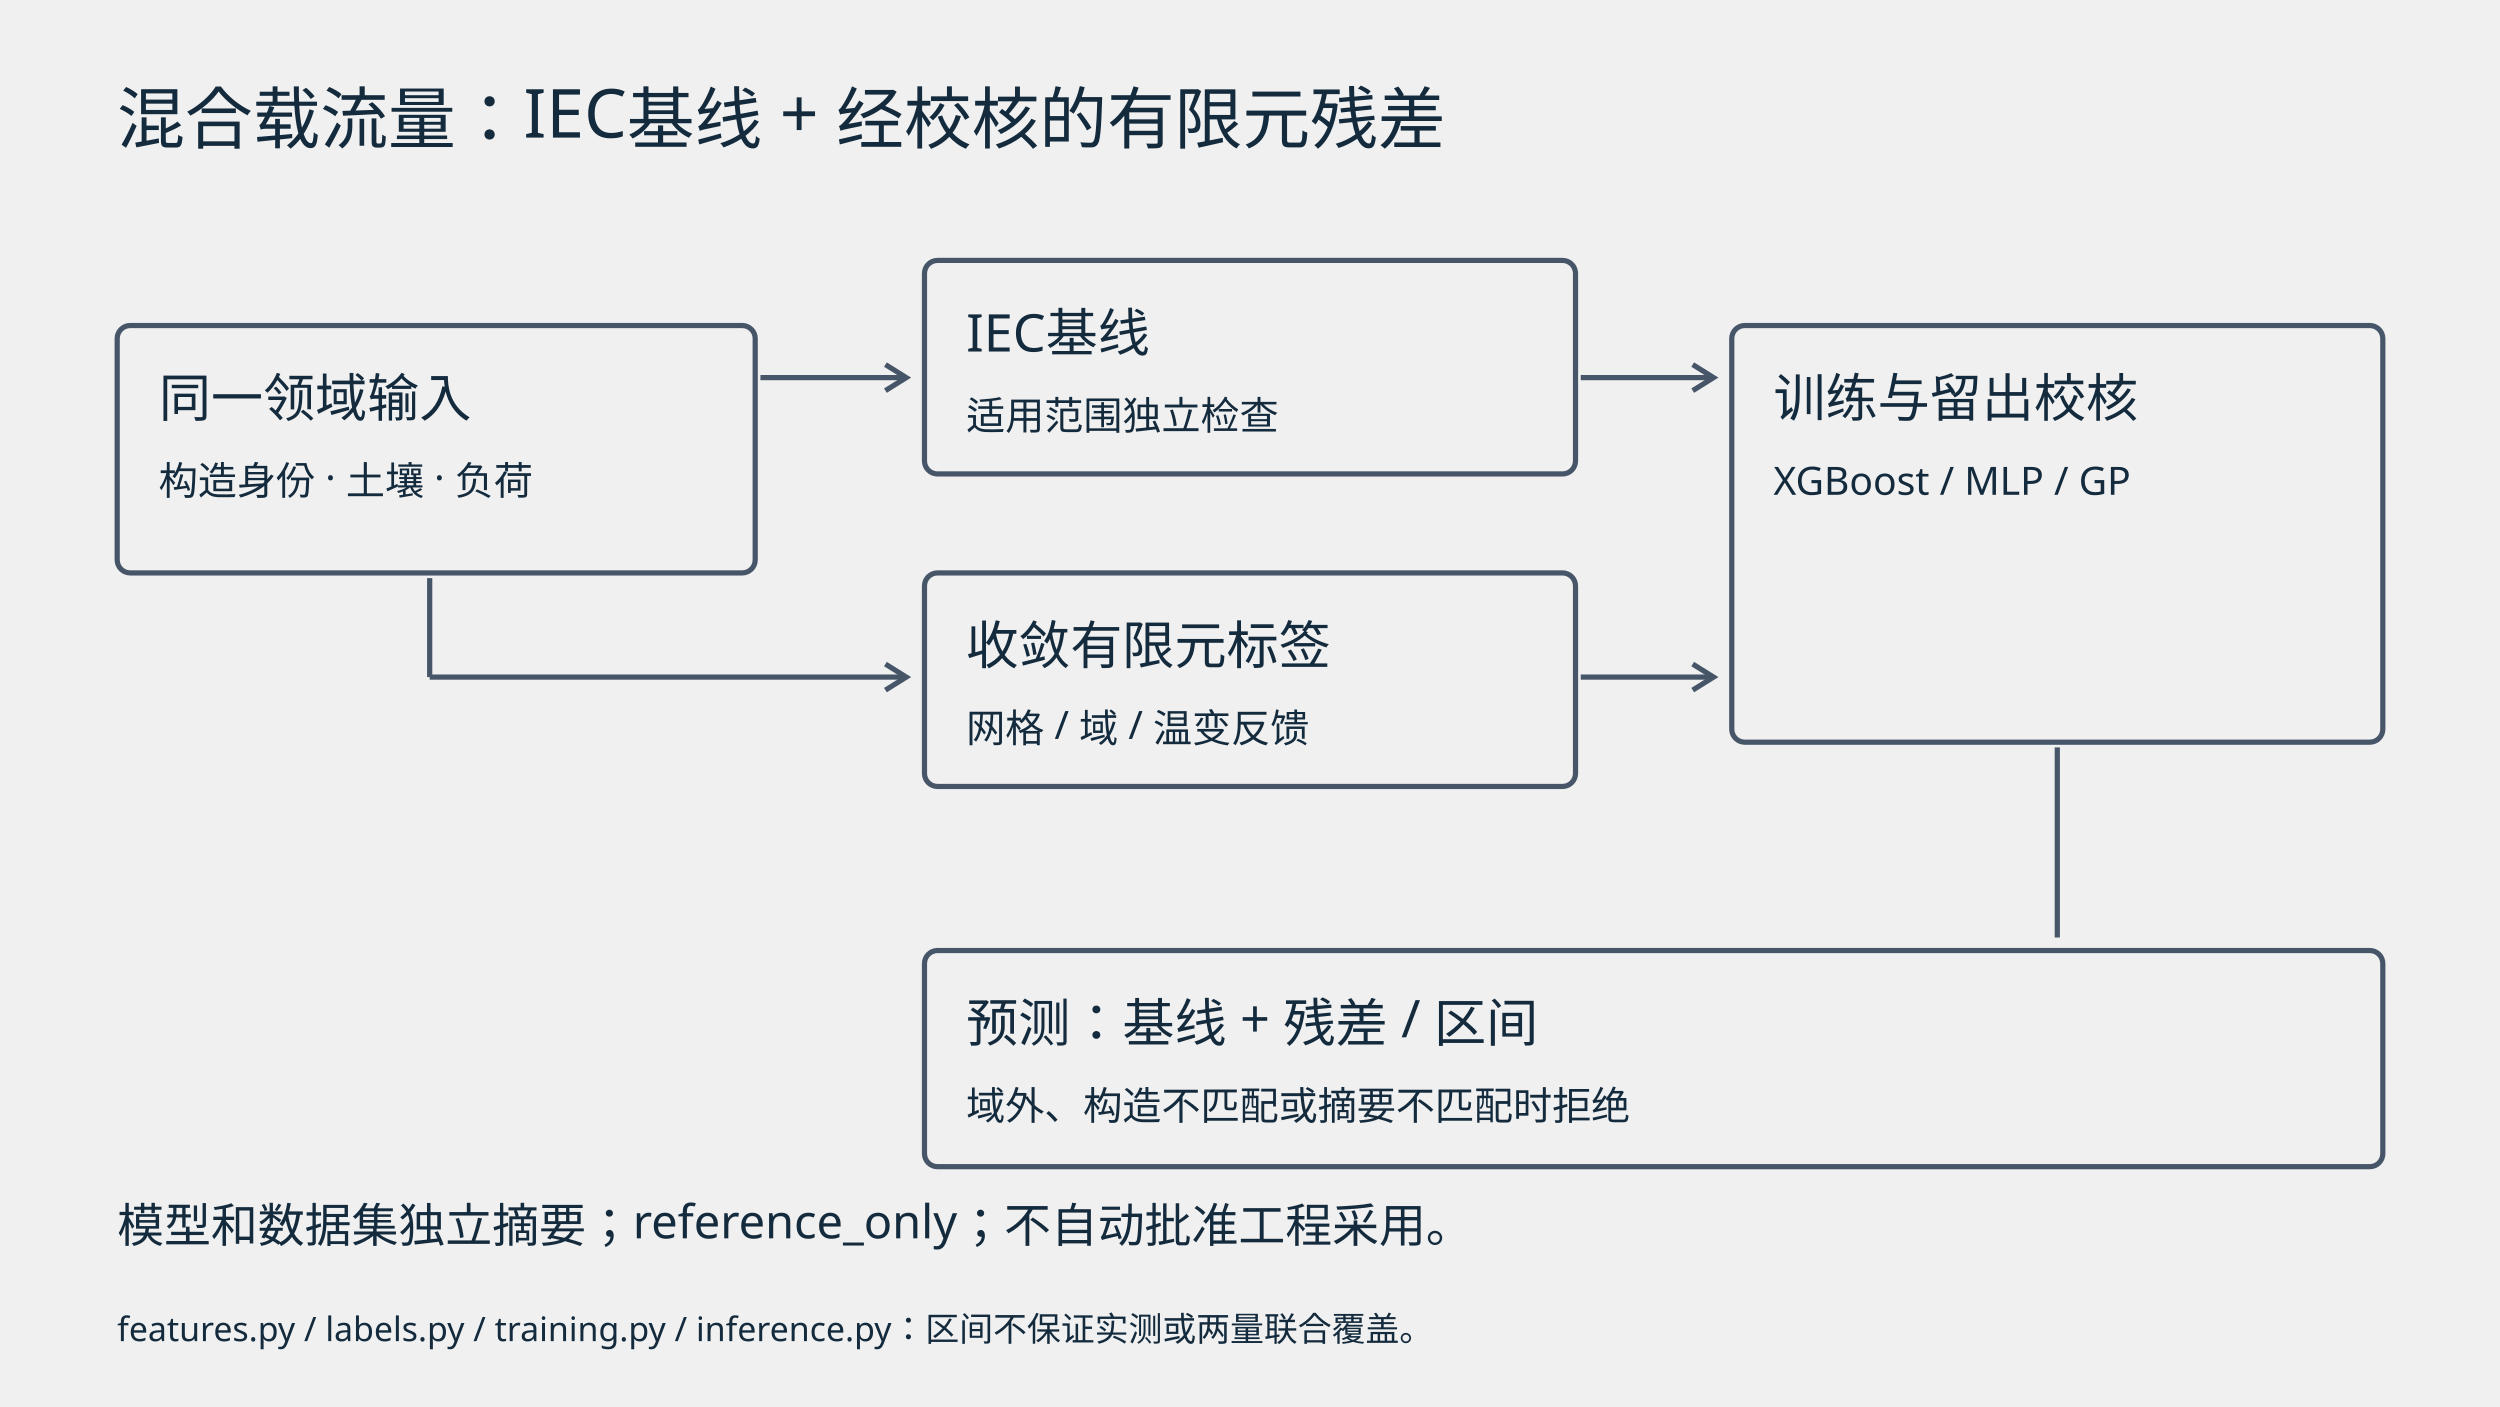
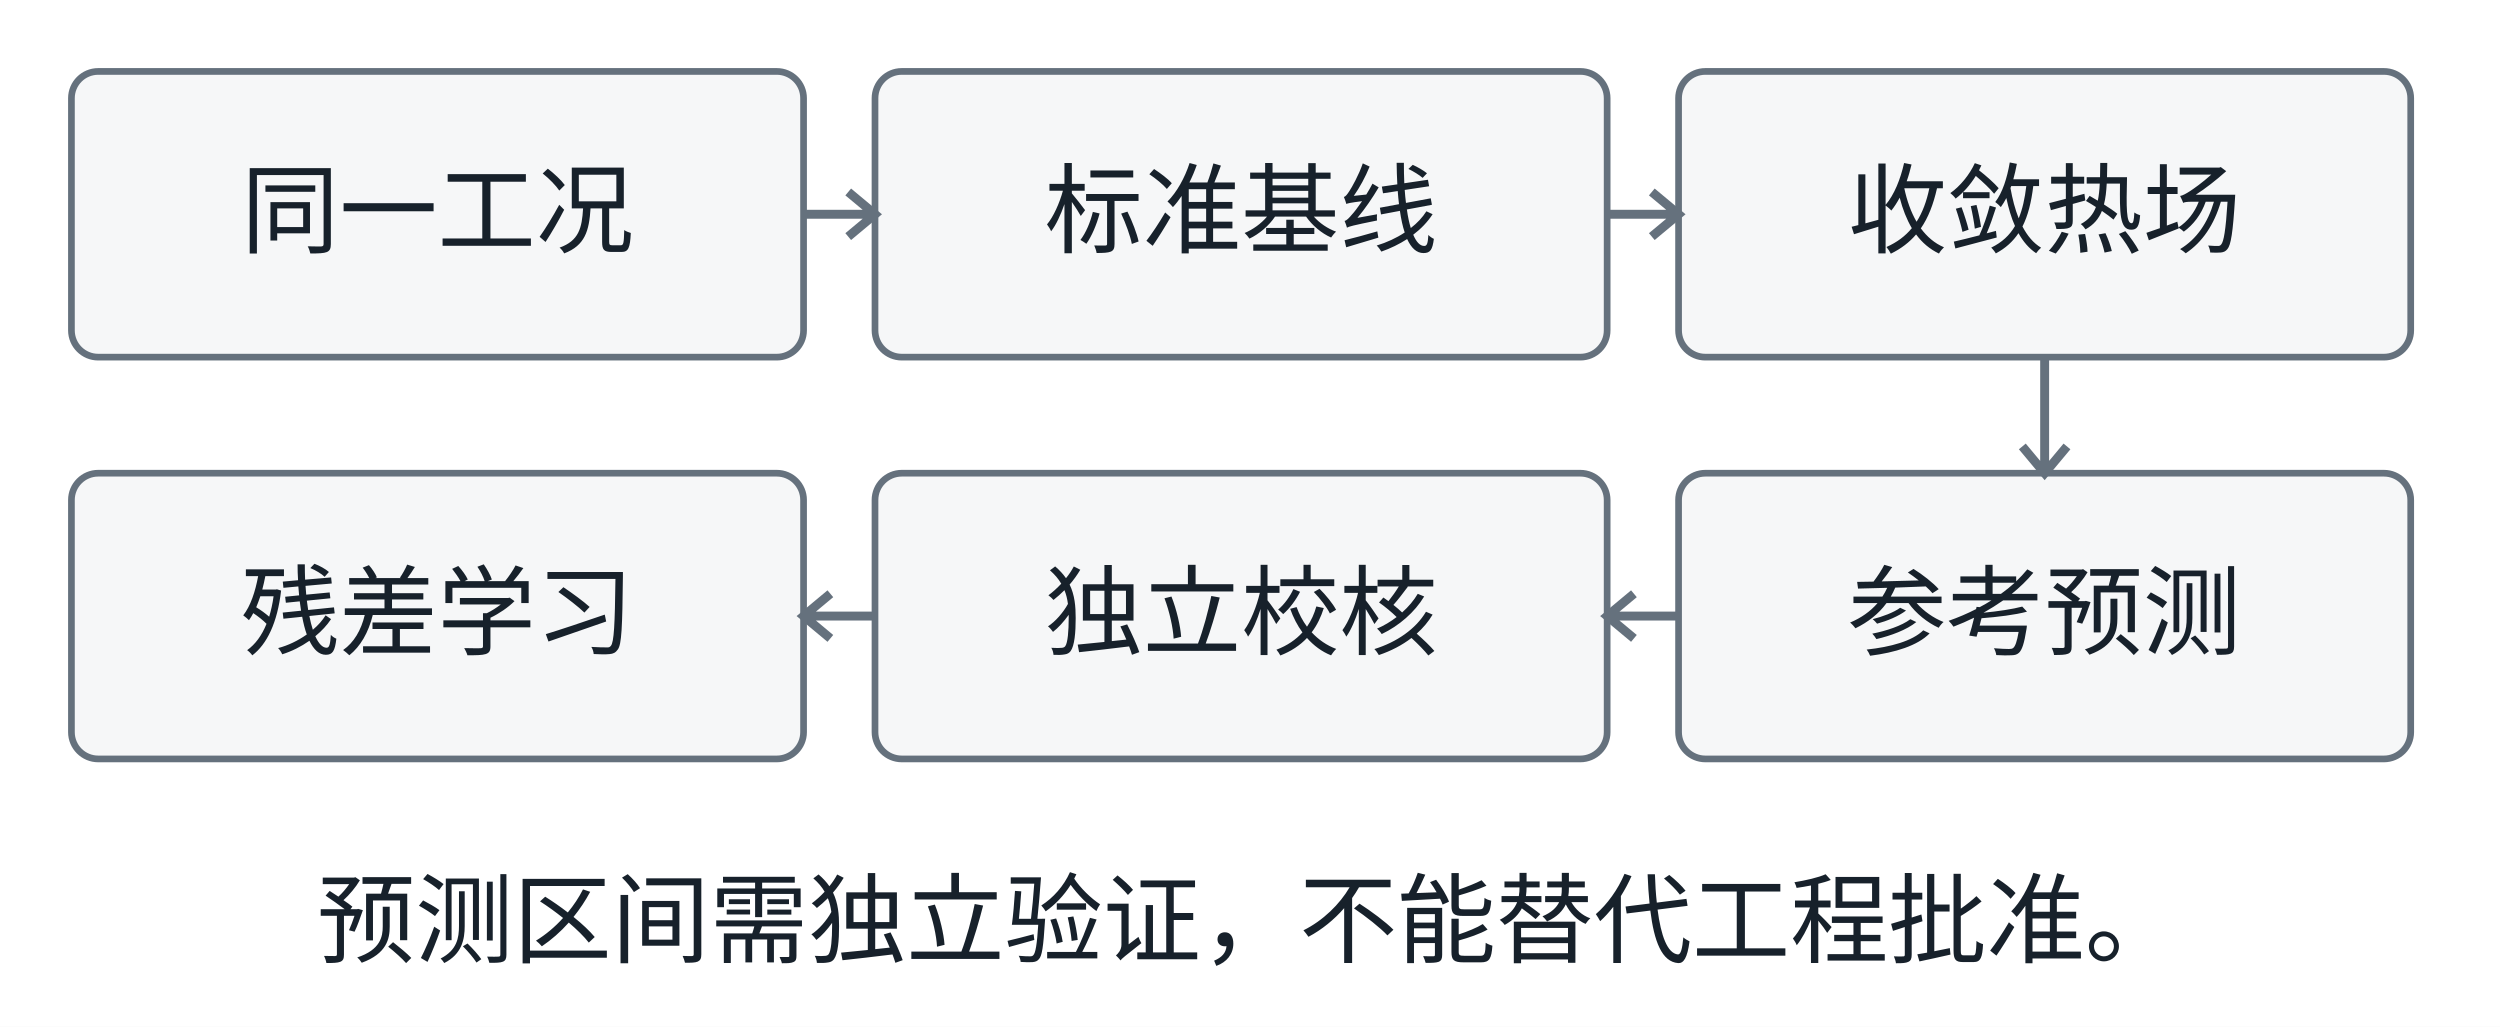
- <svg xmlns="http://www.w3.org/2000/svg" viewBox="0 0 960 540" role="img" aria-label="混合载流量：IEC基线 + 经校核的有限元残差">
-   <g fill="none" stroke="#475569" stroke-width="2">
-     <rect x="45" y="125" width="245" height="95" rx="5" />
-     <text x="61" y="160" font-size="20" fill="#142b3e" stroke="none" font-family="Microsoft YaHei, sans-serif">同一领域输入</text>
-     <text x="61" y="190" font-size="15" fill="#142b3e" stroke="none" font-family="Microsoft YaHei, sans-serif">构造身份 · 土壤 · 负荷</text>
-     <rect x="355" y="100" width="250" height="82" rx="5" />
-     <text x="371" y="135" font-size="20" fill="#142b3e" stroke="none" font-family="Microsoft YaHei, sans-serif">IEC基线</text>
-     <text x="371" y="165" font-size="15" fill="#142b3e" stroke="none" font-family="Microsoft YaHei, sans-serif">适用范围独立检查</text>
-     <rect x="355" y="220" width="250" height="82" rx="5" />
-     <text x="371" y="255" font-size="20" fill="#142b3e" stroke="none" font-family="Microsoft YaHei, sans-serif">收敛有限元标签</text>
-     <text x="371" y="285" font-size="15" fill="#142b3e" stroke="none" font-family="Microsoft YaHei, sans-serif">网格 / 域 / 温变反馈</text>
-     <line x1="292" y1="145" x2="348" y2="145" stroke-dasharray="0" />
-     <path d="M 340.0 150.0 L 348 145 L 340.0 140.0" />
-     <line x1="165" y1="222" x2="165" y2="260" stroke-dasharray="0" />
-     <line x1="165" y1="260" x2="348" y2="260" stroke-dasharray="0" />
-     <path d="M 340.0 265.0 L 348 260 L 340.0 255.0" />
-     <rect x="665" y="125" width="250" height="160" rx="5" />
-     <text x="681" y="160" font-size="20" fill="#142b3e" stroke="none" font-family="Microsoft YaHei, sans-serif">训练与留出校核</text>
-     <text x="681" y="190" font-size="15" fill="#142b3e" stroke="none" font-family="Microsoft YaHei, sans-serif">XGBoost / MLP / GP</text>
-     <line x1="607" y1="145" x2="658" y2="145" stroke-dasharray="0" />
-     <path d="M 650.0 150.0 L 658 145 L 650.0 140.0" />
-     <line x1="607" y1="260" x2="658" y2="260" stroke-dasharray="0" />
-     <path d="M 650.0 265.0 L 658 260 L 650.0 255.0" />
-     <rect x="355" y="365" width="560" height="83" rx="5" />
-     <text x="371" y="400" font-size="20" fill="#142b3e" stroke="none" font-family="Microsoft YaHei, sans-serif">预测：基线 + 残差 / 区间</text>
-     <text x="371" y="430" font-size="15" fill="#142b3e" stroke="none" font-family="Microsoft YaHei, sans-serif">域外、构造不匹配或摘要不匹配时拒绝</text>
-     <line x1="790" y1="287" x2="790" y2="360" stroke-dasharray="0" />
-     <text x="45" y="477" font-size="18" fill="#142b3e" stroke="none" font-family="Microsoft YaHei, sans-serif">模型和数据集独立摘要；reference_only；不自动批准工程采用。</text>
+ <svg xmlns="http://www.w3.org/2000/svg" viewBox="0 0 560 230" role="img" aria-label="同一工况、标准基线、收敛热场、残差学习、独立校核、参考预测">
+   <rect width="560" height="230" fill="#fff" />
+   <g fill="#f6f7f8" stroke="#65717d" stroke-width="1.5">
+     <rect x="16" y="16" width="164" height="64" rx="6" />
+     <text x="98" y="55" text-anchor="middle">同一工况</text>
+     <rect x="196" y="16" width="164" height="64" rx="6" />
+     <text x="278" y="55" text-anchor="middle">标准基线</text>
+     <rect x="376" y="16" width="164" height="64" rx="6" />
+     <text x="458" y="55" text-anchor="middle">收敛热场</text>
+     <rect x="16" y="106" width="164" height="64" rx="6" />
+     <text x="98" y="145" text-anchor="middle">残差学习</text>
+     <rect x="196" y="106" width="164" height="64" rx="6" />
+     <text x="278" y="145" text-anchor="middle">独立校核</text>
+     <rect x="376" y="106" width="164" height="64" rx="6" />
+     <text x="458" y="145" text-anchor="middle">参考预测</text>
  </g>
-   <g fill="#142b3e" stroke="none" font-family="Microsoft YaHei, sans-serif">
-     <text x="45" y="55" font-size="26" fill="#142b3e" stroke="none" font-family="Microsoft YaHei, sans-serif">混合载流量：IEC基线 + 经校核的有限元残差</text>
-     <text x="45" y="515" font-size="13" fill="#142b3e" stroke="none" font-family="Microsoft YaHei, sans-serif">features.py / labels.py / training.py / inference.py：区间不保证实测或两量联合覆盖。</text>
+   <g stroke="#65717d" fill="none" stroke-width="2">
+     <path d="M180 48h16m-6-5 6 5-6 5M360 48h16m-6-5 6 5-6 5M458 80v26m-5-6 5 6 5-6M376 138h-16m6-5-6 5 6 5M196 138h-16m6-5-6 5 6 5" />
  </g>
-   <style>text{fill:#142b3e;stroke:none;font-family:Microsoft YaHei,sans-serif}</style>
+   <text x="280" y="214" text-anchor="middle">预测区间需独立验证，不能替代工程批准。</text>
+   <style>text{fill:#17212b;stroke:none;font:22px "Microsoft YaHei",sans-serif}</style>
</svg>
